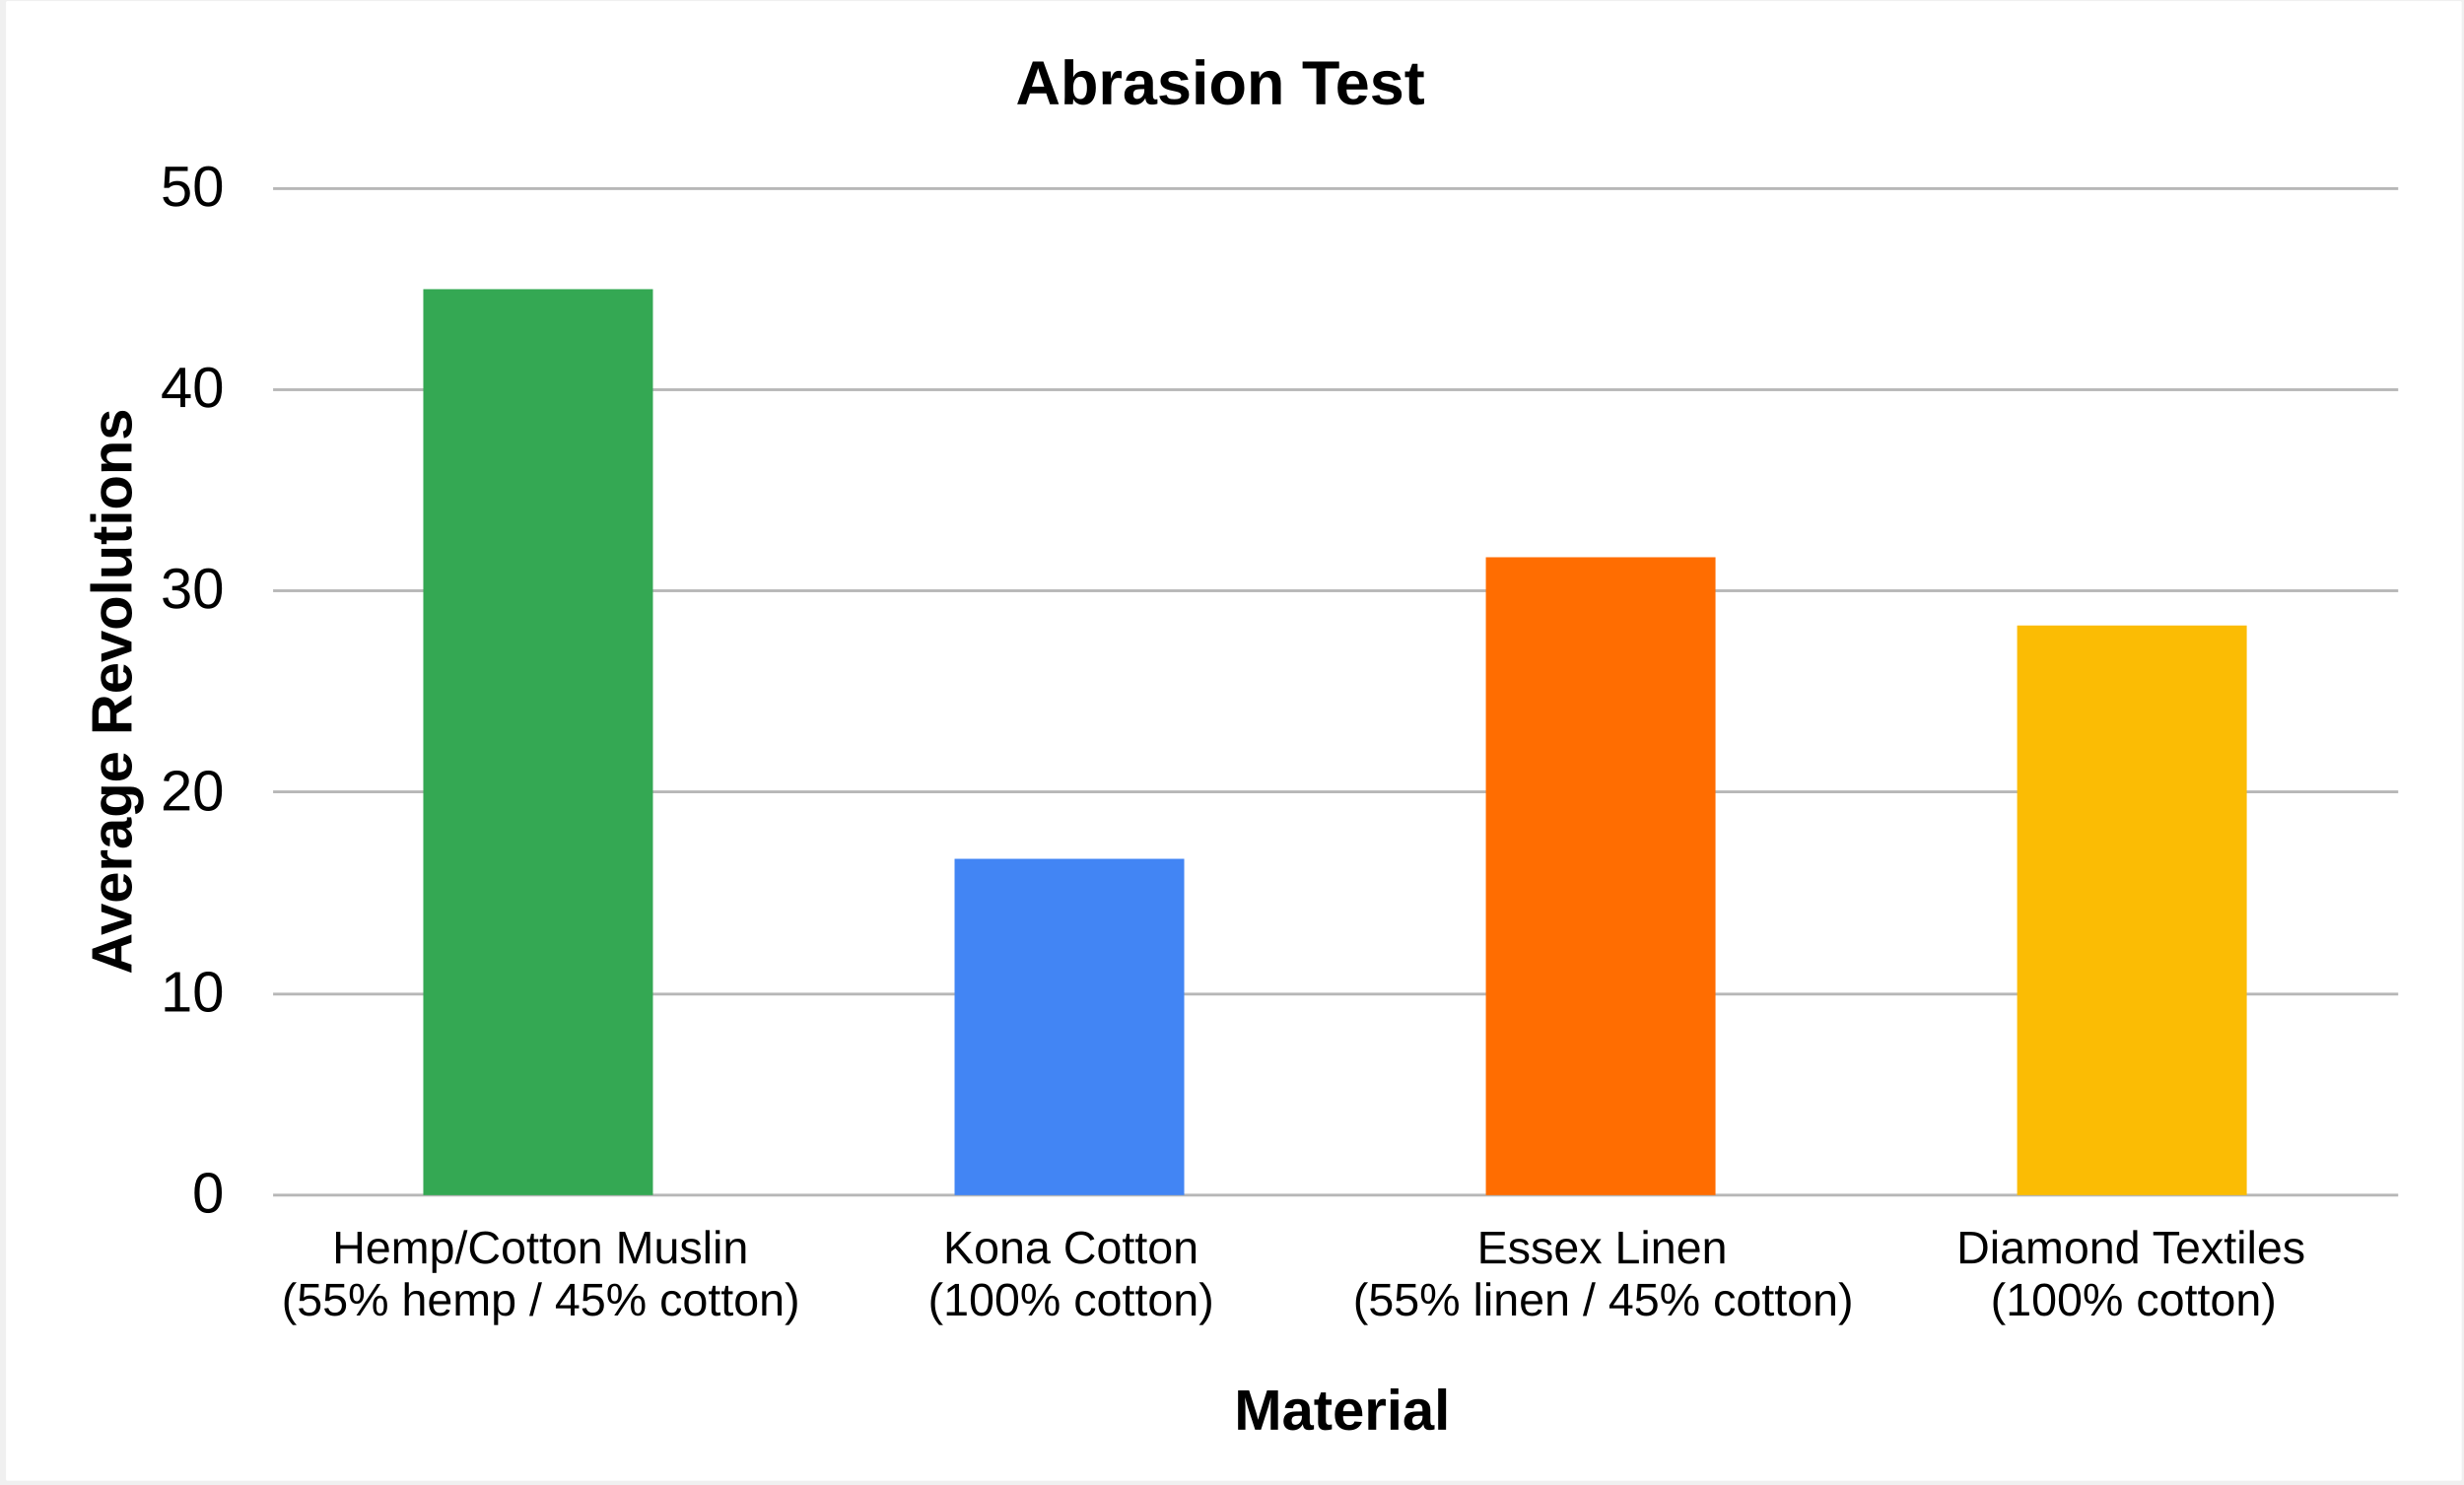
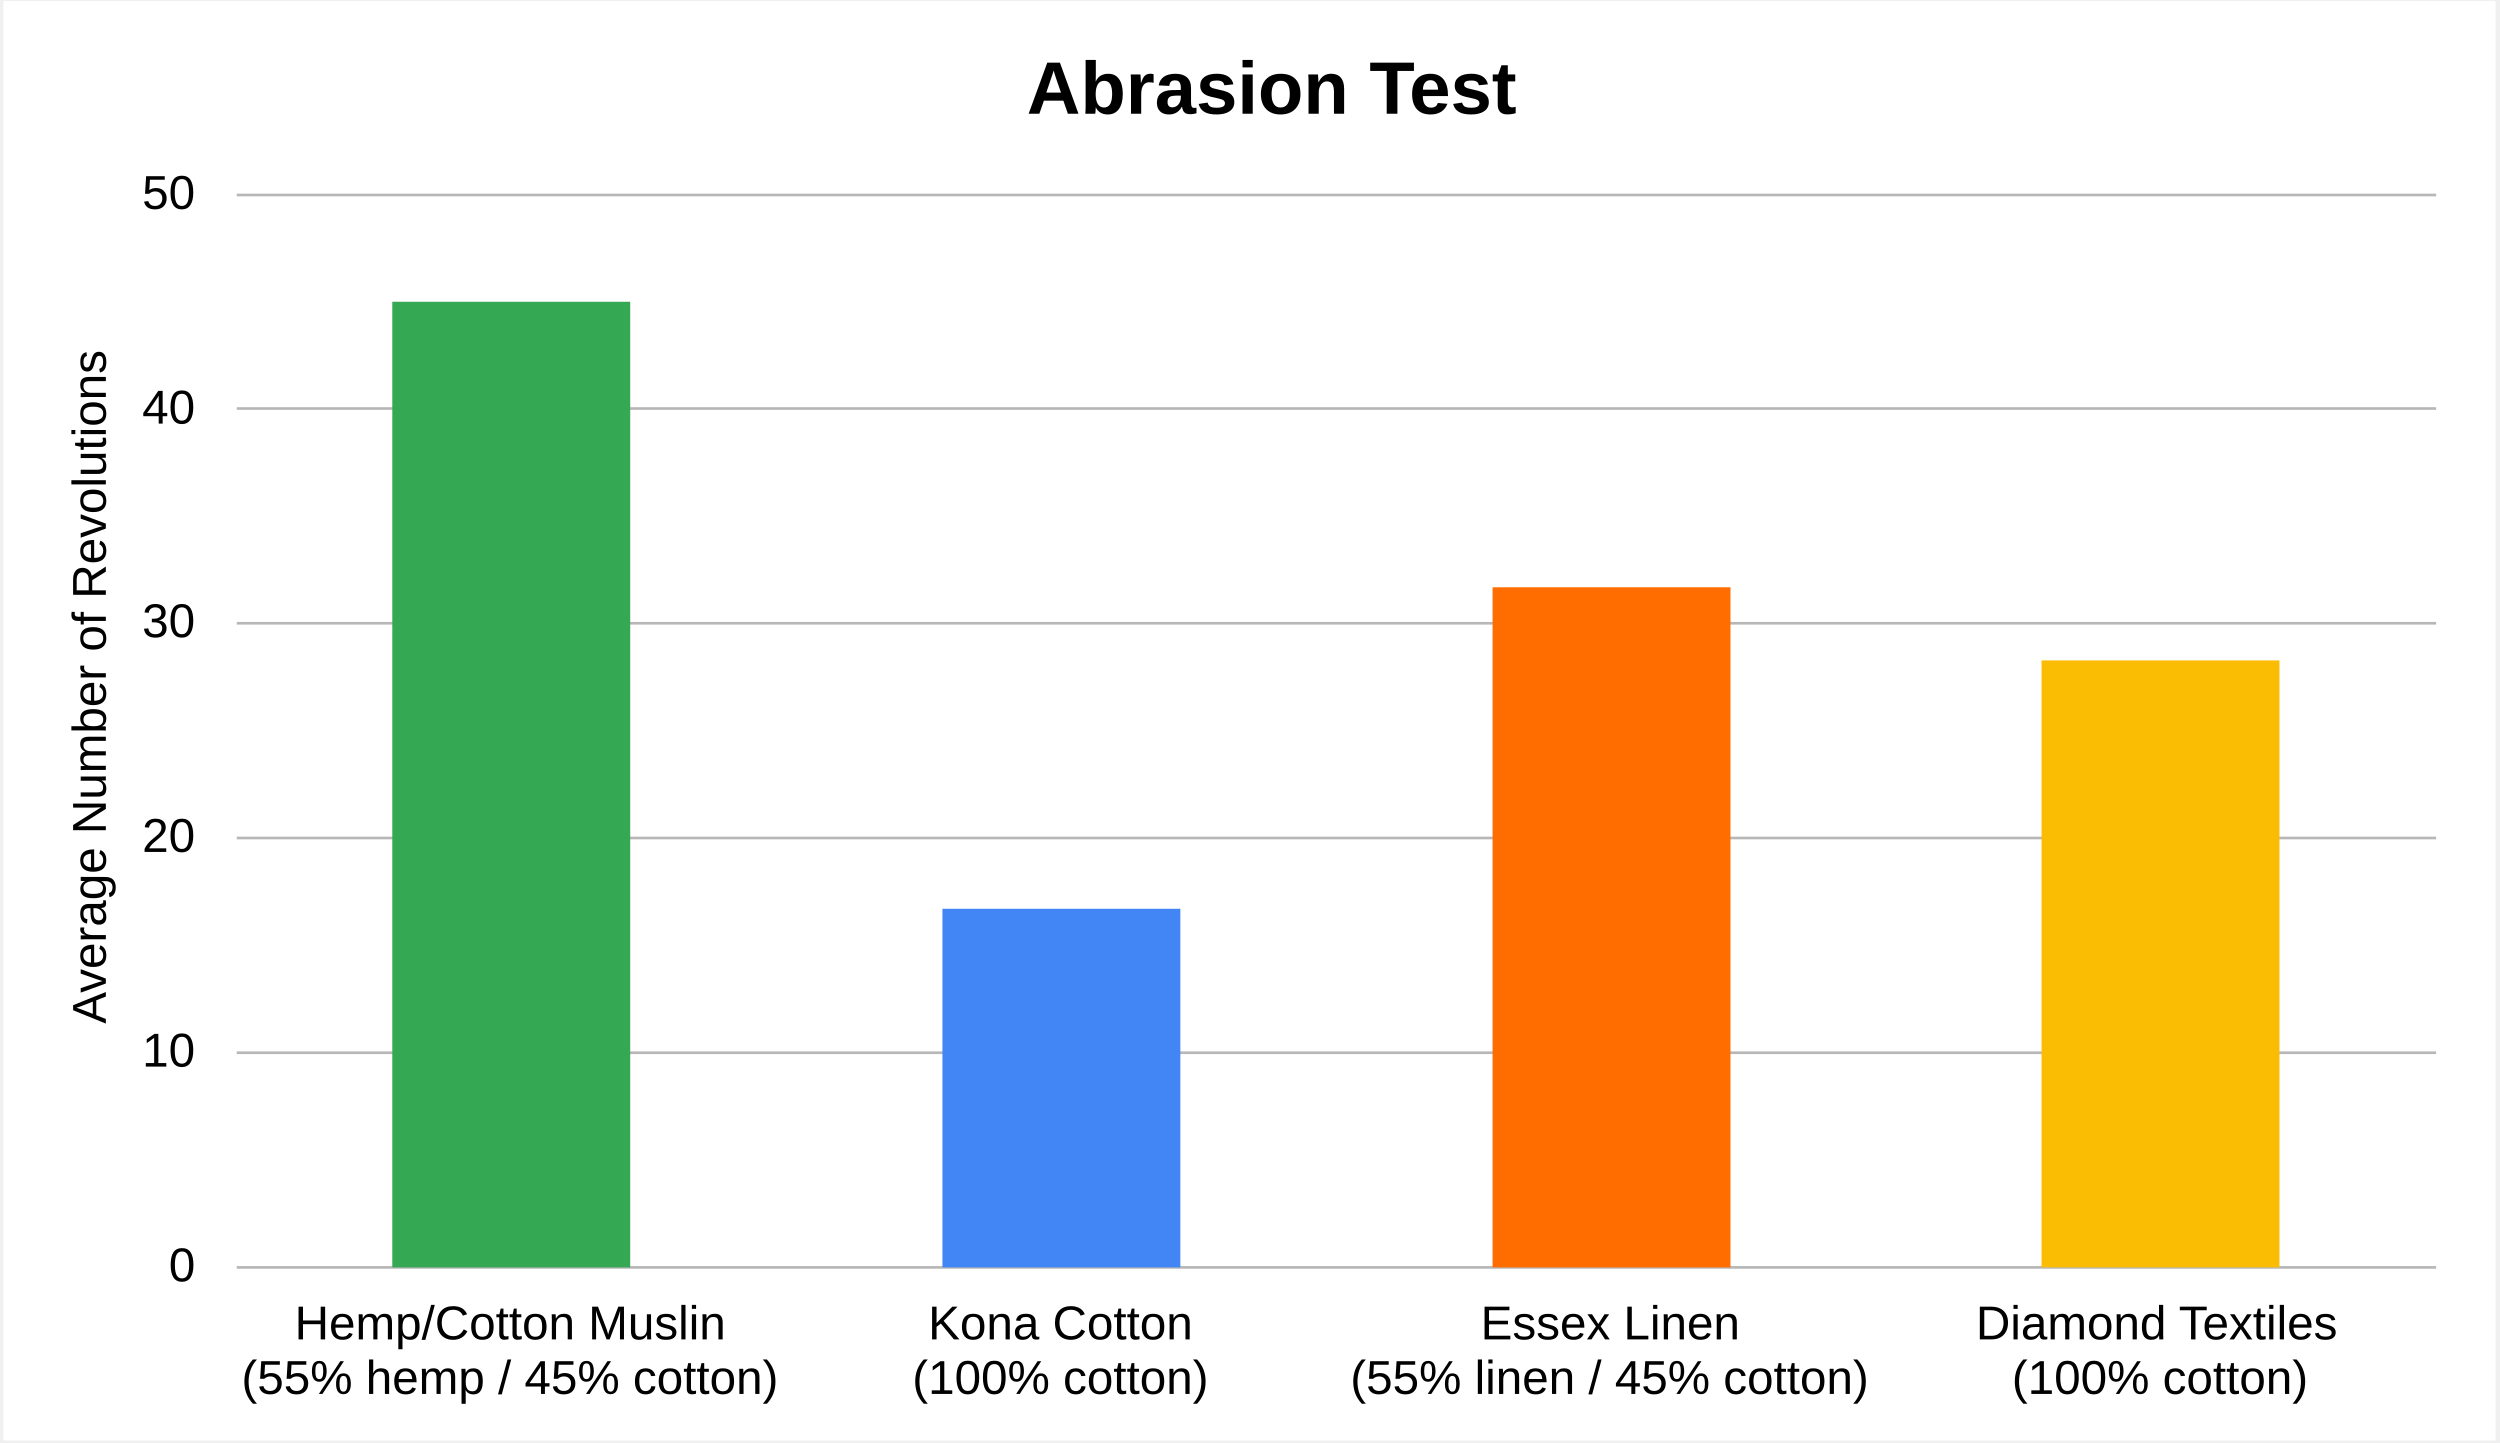
- <svg xmlns="http://www.w3.org/2000/svg" width="1985" height="1196" xml:space="preserve" overflow="hidden">
+ <svg xmlns="http://www.w3.org/2000/svg" width="2154" height="1243" xml:space="preserve" overflow="hidden">
  <defs>
    <clipPath id="clip0">
-       <rect x="2172" y="32" width="1985" height="1196" />
+       <rect x="2108" y="132" width="2154" height="1243" />
    </clipPath>
    <clipPath id="clip1">
-       <rect x="2172" y="32" width="1985" height="1196" />
+       <rect x="2108" y="132" width="2154" height="1243" />
    </clipPath>
  </defs>
-   <g clip-path="url(#clip0)" transform="translate(-2172 -32)">
+   <g clip-path="url(#clip0)" transform="translate(-2108 -132)">
    <g clip-path="url(#clip1)">
-       <rect x="2178" y="34" width="1976" height="1190" fill="#FFFFFF" fill-opacity="1" />
+       <rect x="2112" y="134" width="2145" height="1238" fill="#FFFFFF" fill-opacity="1" />
      <g>
-         <rect x="2392" y="184" width="1712" height="811" fill="#FFFFFF" fill-opacity="1" />
+         <rect x="2312" y="300" width="1895" height="924" fill="#FFFFFF" fill-opacity="1" />
      </g>
      <g>
-         <path d="M2392 962.032 4104 962.032M2392 930.031 4104 930.031M2392 897.029 4104 897.029M2392 865.028 4104 865.028M2392 800.026 4104 800.026M2392 768.025 4104 768.025M2392 735.024 4104 735.024M2392 703.023 4104 703.023M2392 638.021 4104 638.021M2392 606.02 4104 606.02M2392 573.019 4104 573.019M2392 541.018 4104 541.018M2392 476.016 4104 476.016M2392 443.015 4104 443.015M2392 411.013 4104 411.013M2392 379.012 4104 379.012M2392 314.01 4104 314.01M2392 281.009 4104 281.009M2392 249.008 4104 249.008M2392 216.007 4104 216.007" stroke="#CCCCCC" stroke-width="2.292" stroke-linecap="butt" stroke-linejoin="round" stroke-miterlimit="10" stroke-opacity="0" fill="none" fill-rule="nonzero" />
+         <path d="M2312 1187.04 4207 1187.04M2312 1150.04 4207 1150.04M2312 1113.04 4207 1113.04M2312 1076.04 4207 1076.04M2312 1002.03 4207 1002.03M2312 965.032 4207 965.032M2312 928.03 4207 928.03M2312 891.029 4207 891.029M2312 817.027 4207 817.027M2312 780.026 4207 780.026M2312 743.024 4207 743.024M2312 706.023 4207 706.023M2312 632.021 4207 632.021M2312 595.02 4207 595.02M2312 558.018 4207 558.018M2312 521.017 4207 521.017M2312 448.015 4207 448.015M2312 411.013 4207 411.013M2312 374.012 4207 374.012M2312 337.011 4207 337.011" stroke="#CCCCCC" stroke-width="2.292" stroke-linecap="butt" stroke-linejoin="round" stroke-miterlimit="10" stroke-opacity="0" fill="none" fill-rule="nonzero" />
      </g>
      <g>
-         <path d="M2392 995 4104 995M2392 833.027 4104 833.027M2392 670.022 4104 670.022M2392 508.017 4104 508.017M2392 346.011 4104 346.011M2392 184 4104 184" stroke="#B7B7B7" stroke-width="2.292" stroke-linecap="butt" stroke-linejoin="round" stroke-miterlimit="10" stroke-opacity="1" fill="none" fill-rule="nonzero" />
+         <path d="M2312 1224 4207 1224M2312 1039.03 4207 1039.03M2312 854.028 4207 854.028M2312 669.022 4207 669.022M2312 484.016 4207 484.016M2312 300 4207 300" stroke="#B7B7B7" stroke-width="2.292" stroke-linecap="butt" stroke-linejoin="round" stroke-miterlimit="10" stroke-opacity="1" fill="none" fill-rule="nonzero" />
      </g>
      <g>
-         <rect x="2513" y="265" width="185" height="730" fill="#34A853" fill-opacity="1" />
+         <rect x="2446" y="392" width="205" height="832" fill="#34A853" fill-opacity="1" />
      </g>
      <g>
-         <rect x="2941" y="724" width="185" height="271" fill="#4285F4" fill-opacity="1" />
+         <rect x="2920" y="915" width="205" height="309" fill="#4285F4" fill-opacity="1" />
      </g>
      <g>
-         <rect x="3369" y="481" width="185" height="514" fill="#FF6D01" fill-opacity="1" />
+         <rect x="3394" y="638" width="205" height="586" fill="#FF6D01" fill-opacity="1" />
      </g>
      <g>
-         <rect x="3797" y="536" width="185" height="459" fill="#FBBC04" fill-opacity="1" />
+         <rect x="3867" y="701" width="205" height="523" fill="#FBBC04" fill-opacity="1" />
      </g>
      <g>
-         <text fill="#000000" fill-opacity="1" font-family="Arial,Arial_MSFontService,sans-serif" font-style="normal" font-variant="normal" font-weight="400" font-stretch="normal" font-size="46" text-anchor="start" direction="ltr" writing-mode="lr-tb" unicode-bidi="normal" text-decoration="none" transform="matrix(1 0 0 1 2326.89 1009)">0</text>
+         <text fill="#000000" fill-opacity="1" font-family="Arial,Arial_MSFontService,sans-serif" font-style="normal" font-variant="normal" font-weight="400" font-stretch="normal" font-size="41" text-anchor="start" direction="ltr" writing-mode="lr-tb" unicode-bidi="normal" text-decoration="none" transform="matrix(1 0 0 1 2253.44 1236)">0</text>
      </g>
      <g>
-         <text fill="#000000" fill-opacity="1" font-family="Arial,Arial_MSFontService,sans-serif" font-style="normal" font-variant="normal" font-weight="400" font-stretch="normal" font-size="46" text-anchor="start" direction="ltr" writing-mode="lr-tb" unicode-bidi="normal" text-decoration="none" transform="matrix(1 0 0 1 2301.41 847)">10</text>
+         <text fill="#000000" fill-opacity="1" font-family="Arial,Arial_MSFontService,sans-serif" font-style="normal" font-variant="normal" font-weight="400" font-stretch="normal" font-size="41" text-anchor="start" direction="ltr" writing-mode="lr-tb" unicode-bidi="normal" text-decoration="none" transform="matrix(1 0 0 1 2230.5 1051)">10</text>
      </g>
      <g>
-         <text fill="#000000" fill-opacity="1" font-family="Arial,Arial_MSFontService,sans-serif" font-style="normal" font-variant="normal" font-weight="400" font-stretch="normal" font-size="46" text-anchor="start" direction="ltr" writing-mode="lr-tb" unicode-bidi="normal" text-decoration="none" transform="matrix(1 0 0 1 2301.41 685)">20</text>
+         <text fill="#000000" fill-opacity="1" font-family="Arial,Arial_MSFontService,sans-serif" font-style="normal" font-variant="normal" font-weight="400" font-stretch="normal" font-size="41" text-anchor="start" direction="ltr" writing-mode="lr-tb" unicode-bidi="normal" text-decoration="none" transform="matrix(1 0 0 1 2230.5 866)">20</text>
      </g>
      <g>
-         <text fill="#000000" fill-opacity="1" font-family="Arial,Arial_MSFontService,sans-serif" font-style="normal" font-variant="normal" font-weight="400" font-stretch="normal" font-size="46" text-anchor="start" direction="ltr" writing-mode="lr-tb" unicode-bidi="normal" text-decoration="none" transform="matrix(1 0 0 1 2301.41 522)">30</text>
+         <text fill="#000000" fill-opacity="1" font-family="Arial,Arial_MSFontService,sans-serif" font-style="normal" font-variant="normal" font-weight="400" font-stretch="normal" font-size="41" text-anchor="start" direction="ltr" writing-mode="lr-tb" unicode-bidi="normal" text-decoration="none" transform="matrix(1 0 0 1 2230.5 681)">30</text>
      </g>
      <g>
-         <text fill="#000000" fill-opacity="1" font-family="Arial,Arial_MSFontService,sans-serif" font-style="normal" font-variant="normal" font-weight="400" font-stretch="normal" font-size="46" text-anchor="start" direction="ltr" writing-mode="lr-tb" unicode-bidi="normal" text-decoration="none" transform="matrix(1 0 0 1 2301.41 360)">40</text>
+         <text fill="#000000" fill-opacity="1" font-family="Arial,Arial_MSFontService,sans-serif" font-style="normal" font-variant="normal" font-weight="400" font-stretch="normal" font-size="41" text-anchor="start" direction="ltr" writing-mode="lr-tb" unicode-bidi="normal" text-decoration="none" transform="matrix(1 0 0 1 2230.5 497)">40</text>
      </g>
      <g>
-         <text fill="#000000" fill-opacity="1" font-family="Arial,Arial_MSFontService,sans-serif" font-style="normal" font-variant="normal" font-weight="400" font-stretch="normal" font-size="46" text-anchor="start" direction="ltr" writing-mode="lr-tb" unicode-bidi="normal" text-decoration="none" transform="matrix(1 0 0 1 2301.41 198)">50</text>
+         <text fill="#000000" fill-opacity="1" font-family="Arial,Arial_MSFontService,sans-serif" font-style="normal" font-variant="normal" font-weight="400" font-stretch="normal" font-size="41" text-anchor="start" direction="ltr" writing-mode="lr-tb" unicode-bidi="normal" text-decoration="none" transform="matrix(1 0 0 1 2230.5 312)">50</text>
      </g>
      <g>
-         <text fill="#000000" fill-opacity="1" font-family="Arial,Arial_MSFontService,sans-serif" font-style="normal" font-variant="normal" font-weight="400" font-stretch="normal" font-size="37" text-anchor="start" direction="ltr" writing-mode="lr-tb" unicode-bidi="normal" text-decoration="none" transform="matrix(1 0 0 1 2439.71 1050)">Hemp/Cotton Muslin</text>
+         <text fill="#000000" fill-opacity="1" font-family="Arial,Arial_MSFontService,sans-serif" font-style="normal" font-variant="normal" font-weight="400" font-stretch="normal" font-size="41" text-anchor="start" direction="ltr" writing-mode="lr-tb" unicode-bidi="normal" text-decoration="none" transform="matrix(1 0 0 1 2361.87 1286)">Hemp/Cotton Muslin</text>
      </g>
      <g>
-         <text fill="#000000" fill-opacity="1" font-family="Arial,Arial_MSFontService,sans-serif" font-style="normal" font-variant="normal" font-weight="400" font-stretch="normal" font-size="37" text-anchor="start" direction="ltr" writing-mode="lr-tb" unicode-bidi="normal" text-decoration="none" transform="matrix(1 0 0 1 2398.88 1092)">(55% hemp / 45% cotton)</text>
+         <text fill="#000000" fill-opacity="1" font-family="Arial,Arial_MSFontService,sans-serif" font-style="normal" font-variant="normal" font-weight="400" font-stretch="normal" font-size="41" text-anchor="start" direction="ltr" writing-mode="lr-tb" unicode-bidi="normal" text-decoration="none" transform="matrix(1 0 0 1 2316.02 1333)">(55% hemp / 45% cotton)</text>
      </g>
      <g>
-         <text fill="#000000" fill-opacity="1" font-family="Arial,Arial_MSFontService,sans-serif" font-style="normal" font-variant="normal" font-weight="400" font-stretch="normal" font-size="37" text-anchor="start" direction="ltr" writing-mode="lr-tb" unicode-bidi="normal" text-decoration="none" transform="matrix(1 0 0 1 2931.87 1050)">Kona Cotton</text>
+         <text fill="#000000" fill-opacity="1" font-family="Arial,Arial_MSFontService,sans-serif" font-style="normal" font-variant="normal" font-weight="400" font-stretch="normal" font-size="41" text-anchor="start" direction="ltr" writing-mode="lr-tb" unicode-bidi="normal" text-decoration="none" transform="matrix(1 0 0 1 2907.74 1286)">Kona Cotton</text>
      </g>
      <g>
-         <text fill="#000000" fill-opacity="1" font-family="Arial,Arial_MSFontService,sans-serif" font-style="normal" font-variant="normal" font-weight="400" font-stretch="normal" font-size="37" text-anchor="start" direction="ltr" writing-mode="lr-tb" unicode-bidi="normal" text-decoration="none" transform="matrix(1 0 0 1 2919.64 1092)">(100% cotton)</text>
+         <text fill="#000000" fill-opacity="1" font-family="Arial,Arial_MSFontService,sans-serif" font-style="normal" font-variant="normal" font-weight="400" font-stretch="normal" font-size="41" text-anchor="start" direction="ltr" writing-mode="lr-tb" unicode-bidi="normal" text-decoration="none" transform="matrix(1 0 0 1 2894.02 1333)">(100% cotton)</text>
      </g>
      <g>
-         <text fill="#000000" fill-opacity="1" font-family="Arial,Arial_MSFontService,sans-serif" font-style="normal" font-variant="normal" font-weight="400" font-stretch="normal" font-size="37" text-anchor="start" direction="ltr" writing-mode="lr-tb" unicode-bidi="normal" text-decoration="none" transform="matrix(1 0 0 1 3361.92 1050)">Essex Linen</text>
+         <text fill="#000000" fill-opacity="1" font-family="Arial,Arial_MSFontService,sans-serif" font-style="normal" font-variant="normal" font-weight="400" font-stretch="normal" font-size="41" text-anchor="start" direction="ltr" writing-mode="lr-tb" unicode-bidi="normal" text-decoration="none" transform="matrix(1 0 0 1 3383.74 1286)">Essex Linen</text>
      </g>
      <g>
-         <text fill="#000000" fill-opacity="1" font-family="Arial,Arial_MSFontService,sans-serif" font-style="normal" font-variant="normal" font-weight="400" font-stretch="normal" font-size="37" text-anchor="start" direction="ltr" writing-mode="lr-tb" unicode-bidi="normal" text-decoration="none" transform="matrix(1 0 0 1 3262.01 1092)">(55% linen / 45% cotton)</text>
+         <text fill="#000000" fill-opacity="1" font-family="Arial,Arial_MSFontService,sans-serif" font-style="normal" font-variant="normal" font-weight="400" font-stretch="normal" font-size="41" text-anchor="start" direction="ltr" writing-mode="lr-tb" unicode-bidi="normal" text-decoration="none" transform="matrix(1 0 0 1 3271.42 1333)">(55% linen / 45% cotton)</text>
      </g>
      <g>
-         <text fill="#000000" fill-opacity="1" font-family="Arial,Arial_MSFontService,sans-serif" font-style="normal" font-variant="normal" font-weight="400" font-stretch="normal" font-size="37" text-anchor="start" direction="ltr" writing-mode="lr-tb" unicode-bidi="normal" text-decoration="none" transform="matrix(1 0 0 1 3748.18 1050)">Diamond Textiles</text>
+         <text fill="#000000" fill-opacity="1" font-family="Arial,Arial_MSFontService,sans-serif" font-style="normal" font-variant="normal" font-weight="400" font-stretch="normal" font-size="41" text-anchor="start" direction="ltr" writing-mode="lr-tb" unicode-bidi="normal" text-decoration="none" transform="matrix(1 0 0 1 3810.47 1286)">Diamond Textiles</text>
      </g>
      <g>
-         <text fill="#000000" fill-opacity="1" font-family="Arial,Arial_MSFontService,sans-serif" font-style="normal" font-variant="normal" font-weight="400" font-stretch="normal" font-size="37" text-anchor="start" direction="ltr" writing-mode="lr-tb" unicode-bidi="normal" text-decoration="none" transform="matrix(1 0 0 1 3775.63 1092)">(100% cotton)</text>
+         <text fill="#000000" fill-opacity="1" font-family="Arial,Arial_MSFontService,sans-serif" font-style="normal" font-variant="normal" font-weight="400" font-stretch="normal" font-size="41" text-anchor="start" direction="ltr" writing-mode="lr-tb" unicode-bidi="normal" text-decoration="none" transform="matrix(1 0 0 1 3841.42 1333)">(100% cotton)</text>
      </g>
      <g>
-         <text fill="#000000" fill-opacity="1" font-family="Arial,Arial_MSFontService,sans-serif" font-style="normal" font-variant="normal" font-weight="700" font-stretch="normal" font-size="46" text-anchor="start" direction="ltr" writing-mode="lr-tb" unicode-bidi="normal" text-decoration="none" transform="matrix(6.12323e-17 -1 1 6.12323e-17 2277.94 817)">Average Revolutions</text>
-       </g>
-       <g>
-         <text fill="#000000" fill-opacity="1" font-family="Arial,Arial_MSFontService,sans-serif" font-style="normal" font-variant="normal" font-weight="700" font-stretch="normal" font-size="46" text-anchor="start" direction="ltr" writing-mode="lr-tb" unicode-bidi="normal" text-decoration="none" transform="matrix(1 0 0 1 3166.32 1184)">Material</text>
+         <text fill="#000000" fill-opacity="1" font-family="Arial,Arial_MSFontService,sans-serif" font-style="normal" font-variant="normal" font-weight="400" font-stretch="normal" font-size="41" text-anchor="start" direction="ltr" writing-mode="lr-tb" unicode-bidi="normal" text-decoration="none" transform="matrix(6.12323e-17 -1 1 6.12323e-17 2199.19 1014)">Average Number of Revolutions</text>
      </g>
      <g>
        <g>
-           <text fill="#000000" fill-opacity="1" font-family="Arial,Arial_MSFontService,sans-serif" font-style="normal" font-variant="normal" font-weight="700" font-stretch="normal" font-size="50" text-anchor="start" direction="ltr" writing-mode="lr-tb" unicode-bidi="normal" text-decoration="none" transform="matrix(1 0 0 1 2990.21 116)">Abrasion Test</text>
+           <text fill="#000000" fill-opacity="1" font-family="Arial,Arial_MSFontService,sans-serif" font-style="normal" font-variant="normal" font-weight="700" font-stretch="normal" font-size="64" text-anchor="start" direction="ltr" writing-mode="lr-tb" unicode-bidi="normal" text-decoration="none" transform="matrix(1 0 0 1 2992.69 230)">Abrasion Test</text>
        </g>
      </g>
-       <rect x="2178" y="34" width="1976" height="1190" stroke="#FFFFFF" stroke-width="2.292" stroke-linecap="butt" stroke-linejoin="round" stroke-miterlimit="10" stroke-opacity="1" fill="none" />
+       <rect x="2112" y="134" width="2145" height="1238" stroke="#FFFFFF" stroke-width="2.292" stroke-linecap="butt" stroke-linejoin="round" stroke-miterlimit="10" stroke-opacity="1" fill="none" />
    </g>
  </g>
</svg>
